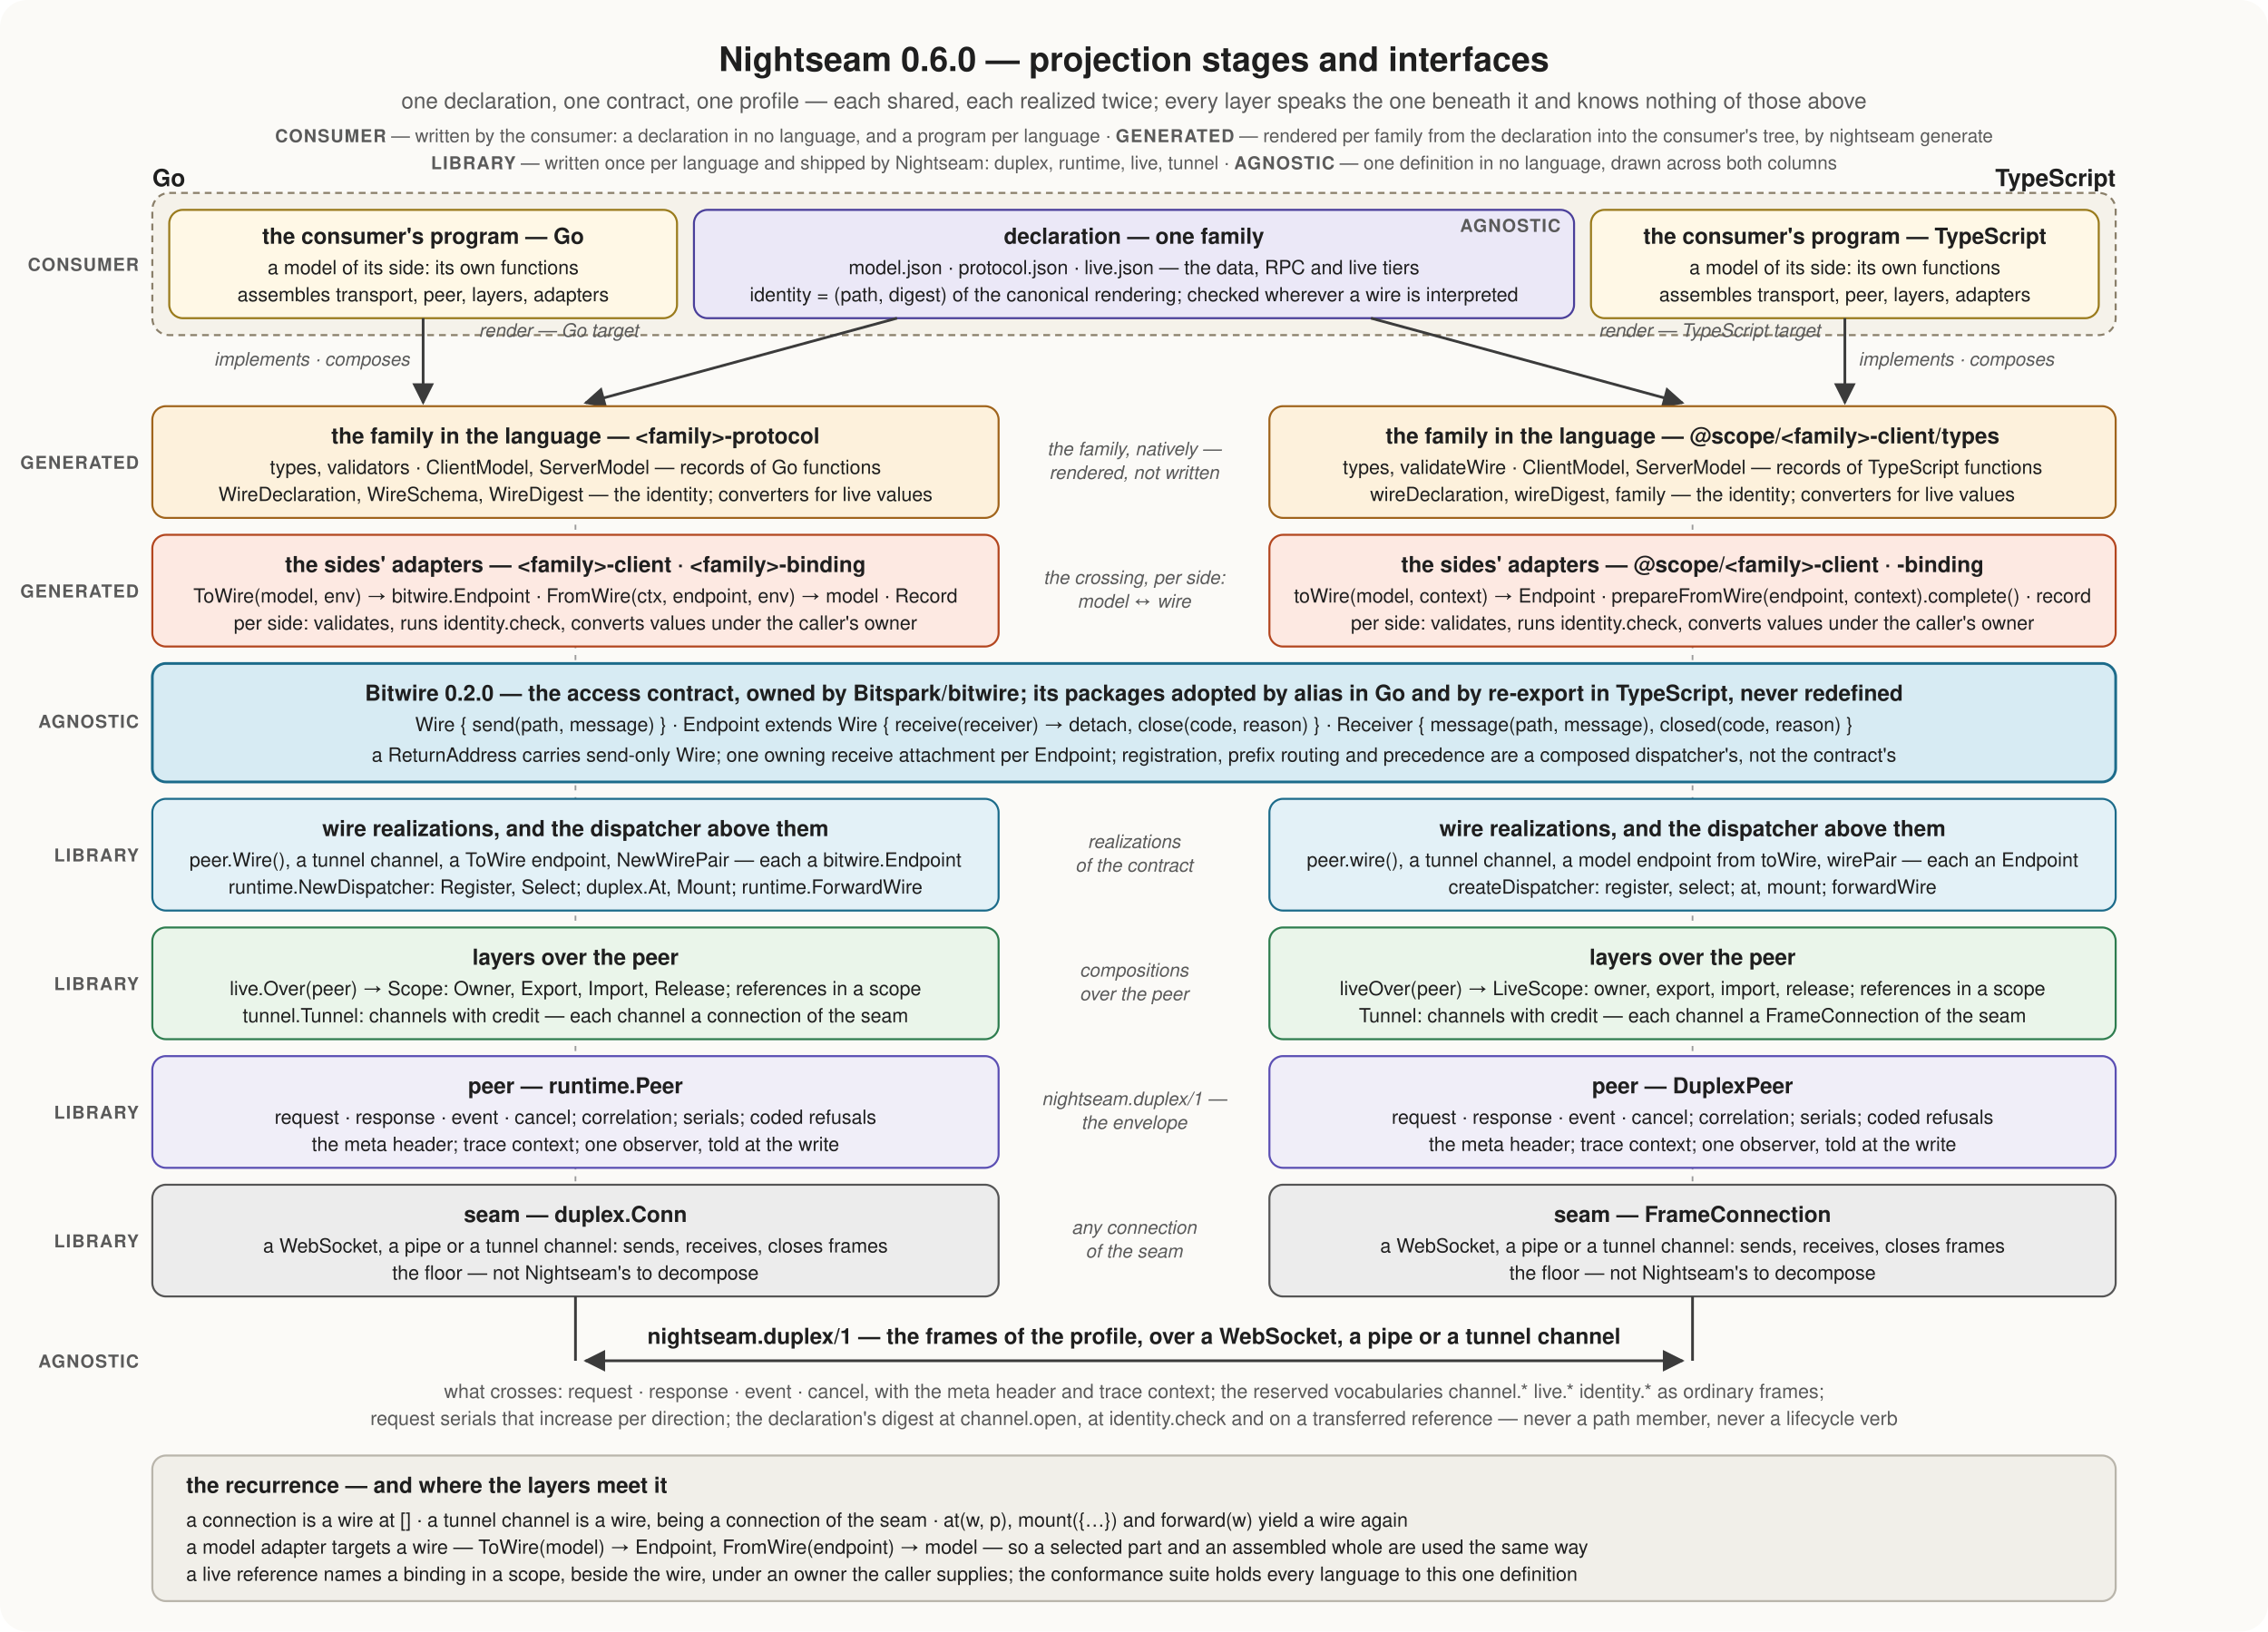
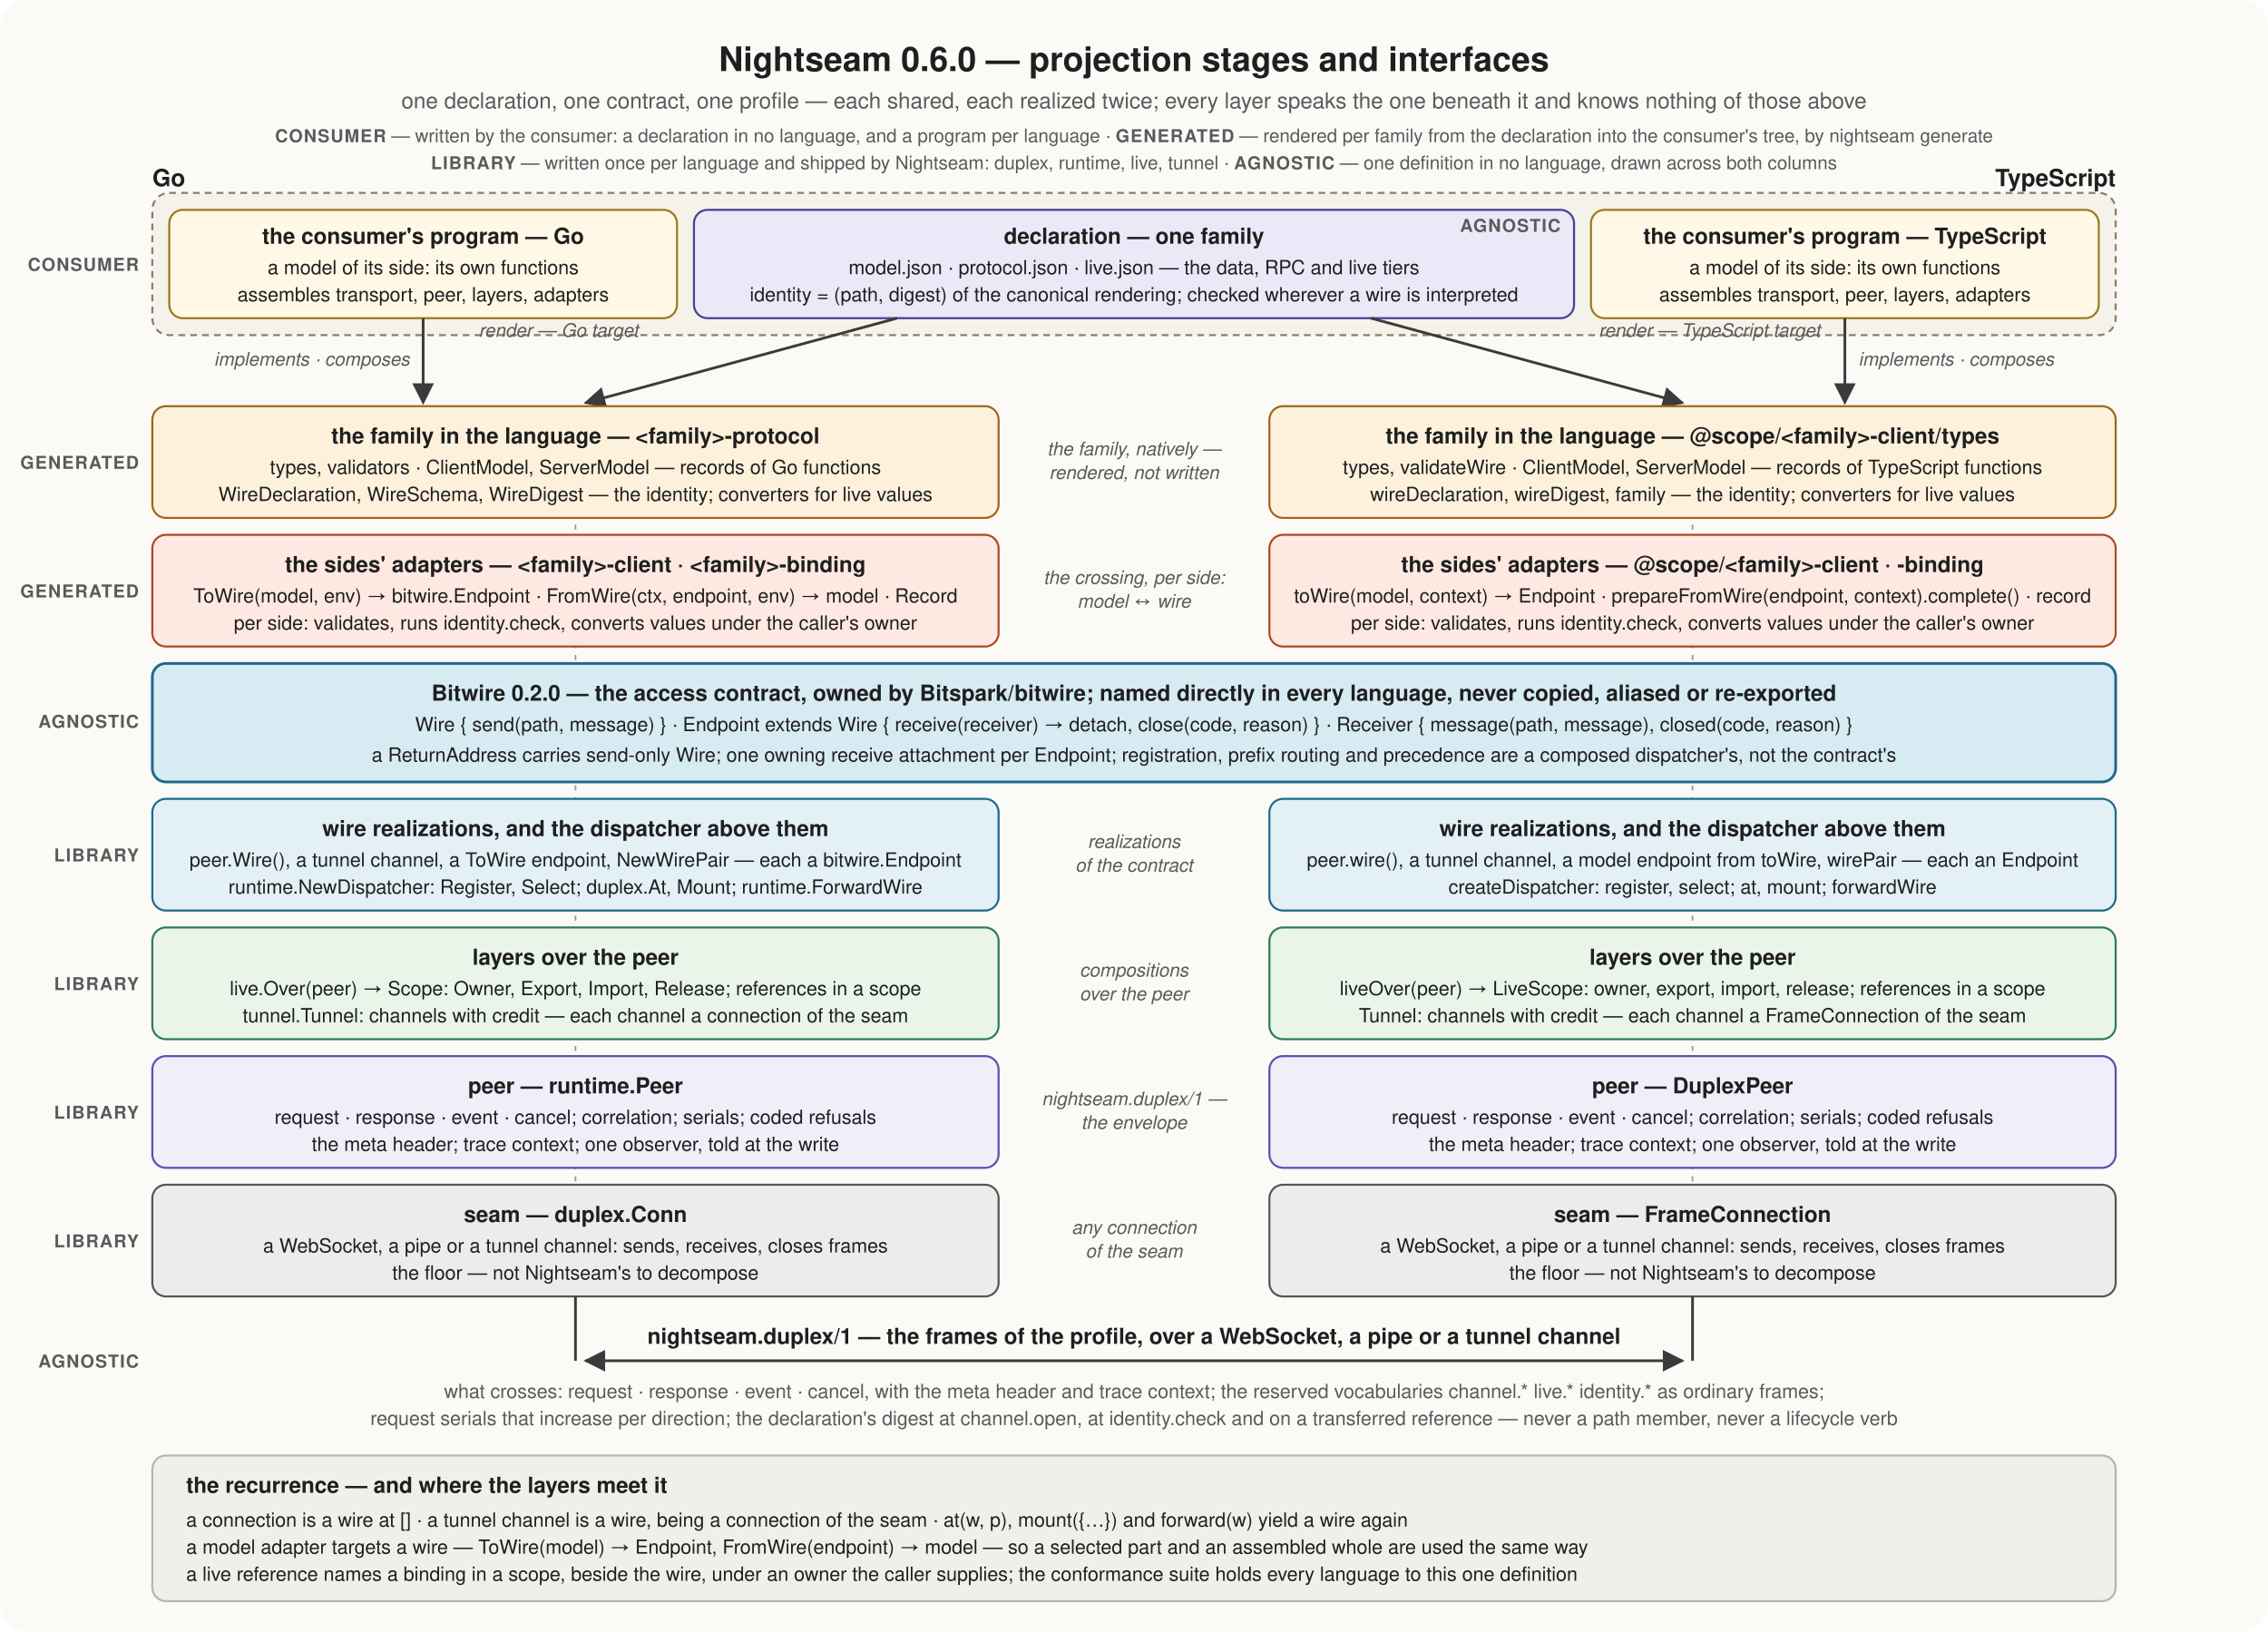
<svg xmlns="http://www.w3.org/2000/svg" viewBox="0 0 1340 964" width="1340" height="964" role="img" aria-labelledby="title desc" font-family="ui-sans-serif, system-ui, 'Segoe UI', Helvetica, Arial, sans-serif">
  <defs>
    <marker id="arrow" viewBox="0 0 10 10" refX="9" refY="5" markerWidth="8" markerHeight="8" orient="auto-start-reverse">
      <path d="M 0 0 L 10 5 L 0 10 z" fill="#3b3b3b" />
    </marker>
    <style>
      .paper { fill: #fbfaf7; }
      .t { fill: #1f1f1f; }
      .muted { fill: #5a5a5a; }
      .h1 { font-size: 20px; font-weight: 700; }
      .h2 { font-size: 13px; }
      .leg { font-size: 11px; }
      .col { font-size: 14px; font-weight: 700; }
      .l1 { font-size: 13px; font-weight: 700; }
      .l2 { font-size: 11.5px; }
      .mid { font-size: 11px; font-style: italic; }
      .tag { font-size: 10.5px; font-weight: 700; letter-spacing: 0.06em; font-style: normal; }
      .box { stroke-width: 1.2; }
      .consumer { fill: #f5f2ea; stroke: #8a7f6a; stroke-dasharray: 4 3; }
      .program { fill: #fff8e6; stroke: #9a7b1c; }
      .decl { fill: #ebe8f7; stroke: #4a3f9a; }
      .family { fill: #fdf1dc; stroke: #a0641c; }
      .adapt { fill: #fde9e2; stroke: #b3461f; }
      .contract { fill: #d7ebf3; stroke: #1c6b8a; stroke-width: 1.6; }
      .wire { fill: #e3f1f7; stroke: #1c6b8a; }
      .layer{ fill: #eaf5ea; stroke: #2e7d4f; }
      .peer { fill: #f0eef8; stroke: #5b4fb3; }
      .seam { fill: #ececec; stroke: #555; }
      .strip{ fill: #f1efe9; stroke: #b9b5ab; }
      .line { stroke: #3b3b3b; stroke-width: 1.6; fill: none; }
      .spine{ stroke: #9a9a9a; stroke-width: 1; stroke-dasharray: 3 4; }
    </style>
  </defs>
  <rect class="paper" x="0" y="0" width="1340" height="964" rx="16" />
  <text class="h1 t" x="670" y="42" text-anchor="middle">Nightseam 0.6.0 — projection stages and interfaces</text>
  <text class="h2 muted" x="670" y="64" text-anchor="middle">one declaration, one contract, one profile — each shared, each realized twice; every layer speaks the one beneath it and knows nothing of those above</text>
  <text class="leg muted" x="670" y="84" text-anchor="middle">
    <tspan class="tag">CONSUMER</tspan> — written by the consumer: a declaration in no language, and a program per language · <tspan class="tag">GENERATED</tspan> — rendered per family from the declaration into the consumer's tree, by nightseam generate</text>
  <text class="leg muted" x="670" y="100" text-anchor="middle">
    <tspan class="tag">LIBRARY</tspan> — written once per language and shipped by Nightseam: duplex, runtime, live, tunnel · <tspan class="tag">AGNOSTIC</tspan> — one definition in no language, drawn across both columns</text>
  <text class="col t" x="90" y="110">Go</text>
  <text class="col t" x="1250" y="110" text-anchor="end">TypeScript</text>
  <text class="tag muted" x="82" y="160" text-anchor="end">CONSUMER</text>
  <rect class="box consumer" x="90" y="114" width="1160" height="84" rx="10" />
  <rect class="box program" x="100" y="124" width="300" height="64" rx="8" />
  <text class="l1 t" x="250" y="144" text-anchor="middle">the consumer's program — Go</text>
  <text class="l2 t" x="250" y="162" text-anchor="middle">a model of its side: its own functions</text>
  <text class="l2 t" x="250" y="178" text-anchor="middle">assembles transport, peer, layers, adapters</text>
  <rect class="box decl" x="410" y="124" width="520" height="64" rx="8" />
  <text class="tag muted" x="922" y="137" text-anchor="end">AGNOSTIC</text>
  <text class="l1 t" x="670" y="144" text-anchor="middle">declaration — one family</text>
  <text class="l2 t" x="670" y="162" text-anchor="middle">model.json · protocol.json · live.json — the data, RPC and live tiers</text>
  <text class="l2 t" x="670" y="178" text-anchor="middle">identity = (path, digest) of the canonical rendering; checked wherever a wire is interpreted</text>
  <rect class="box program" x="940" y="124" width="300" height="64" rx="8" />
  <text class="l1 t" x="1090" y="144" text-anchor="middle">the consumer's program — TypeScript</text>
  <text class="l2 t" x="1090" y="162" text-anchor="middle">a model of its side: its own functions</text>
  <text class="l2 t" x="1090" y="178" text-anchor="middle">assembles transport, peer, layers, adapters</text>
  <line class="line" x1="530" y1="188" x2="346" y2="238" marker-end="url(#arrow)" />
  <line class="line" x1="810" y1="188" x2="994" y2="238" marker-end="url(#arrow)" />
  <text class="mid muted" x="330" y="199" text-anchor="middle">render — Go target</text>
  <text class="mid muted" x="1010" y="199" text-anchor="middle">render — TypeScript target</text>
  <line class="line" x1="250" y1="188" x2="250" y2="238" marker-end="url(#arrow)" />
  <line class="line" x1="1090" y1="188" x2="1090" y2="238" marker-end="url(#arrow)" />
  <text class="mid muted" x="242" y="216" text-anchor="end">implements · composes</text>
  <text class="mid muted" x="1098" y="216">implements · composes</text>
  <line class="spine" x1="340" y1="240" x2="340" y2="766" />
  <line class="spine" x1="1000" y1="240" x2="1000" y2="766" />
  <rect class="box family" x="90" y="240" width="500" height="66" rx="8" />
  <text class="l1 t" x="340" y="262" text-anchor="middle">the family in the language — &lt;family&gt;-protocol</text>
  <text class="l2 t" x="340" y="280" text-anchor="middle">types, validators · ClientModel, ServerModel — records of Go functions</text>
  <text class="l2 t" x="340" y="296" text-anchor="middle">WireDeclaration, WireSchema, WireDigest — the identity; converters for live values</text>
  <rect class="box adapt" x="90" y="316" width="500" height="66" rx="8" />
  <text class="l1 t" x="340" y="338" text-anchor="middle">the sides' adapters — &lt;family&gt;-client · &lt;family&gt;-binding</text>
  <text class="l2 t" x="340" y="356" text-anchor="middle">ToWire(model, env) → bitwire.Endpoint · FromWire(ctx, endpoint, env) → model · Record</text>
  <text class="l2 t" x="340" y="372" text-anchor="middle">per side: validates, runs identity.check, converts values under the caller's owner</text>
  <rect class="box family" x="750" y="240" width="500" height="66" rx="8" />
  <text class="l1 t" x="1000" y="262" text-anchor="middle">the family in the language — @scope/&lt;family&gt;-client/types</text>
  <text class="l2 t" x="1000" y="280" text-anchor="middle">types, validateWire · ClientModel, ServerModel — records of TypeScript functions</text>
  <text class="l2 t" x="1000" y="296" text-anchor="middle">wireDeclaration, wireDigest, family — the identity; converters for live values</text>
  <rect class="box adapt" x="750" y="316" width="500" height="66" rx="8" />
  <text class="l1 t" x="1000" y="338" text-anchor="middle">the sides' adapters — @scope/&lt;family&gt;-client · -binding</text>
  <text class="l2 t" x="1000" y="356" text-anchor="middle">toWire(model, context) → Endpoint · prepareFromWire(endpoint, context).complete() · record</text>
  <text class="l2 t" x="1000" y="372" text-anchor="middle">per side: validates, runs identity.check, converts values under the caller's owner</text>
  <text class="tag muted" x="82" y="430" text-anchor="end">AGNOSTIC</text>
  <rect class="box contract" x="90" y="392" width="1160" height="70" rx="8" />
-   <text class="l1 t" x="670" y="414" text-anchor="middle">Bitwire 0.2.0 — the access contract, owned by Bitspark/bitwire; its packages adopted by alias in Go and by re-export in TypeScript, never redefined</text>
+   <text class="l1 t" x="670" y="414" text-anchor="middle">Bitwire 0.2.0 — the access contract, owned by Bitspark/bitwire; named directly in every language, never copied, aliased or re-exported</text>
  <text class="l2 t" x="670" y="432" text-anchor="middle">Wire { send(path, message) } · Endpoint extends Wire { receive(receiver) → detach, close(code, reason) } · Receiver { message(path, message), closed(code, reason) }</text>
  <text class="l2 t" x="670" y="450" text-anchor="middle">a ReturnAddress carries send-only Wire; one owning receive attachment per Endpoint; registration, prefix routing and precedence are a composed dispatcher's, not the contract's</text>
  <rect class="box wire" x="90" y="472" width="500" height="66" rx="8" />
  <text class="l1 t" x="340" y="494" text-anchor="middle">wire realizations, and the dispatcher above them</text>
  <text class="l2 t" x="340" y="512" text-anchor="middle">peer.Wire(), a tunnel channel, a ToWire endpoint, NewWirePair — each a bitwire.Endpoint</text>
  <text class="l2 t" x="340" y="528" text-anchor="middle">runtime.NewDispatcher: Register, Select; duplex.At, Mount; runtime.ForwardWire</text>
  <rect class="box layer" x="90" y="548" width="500" height="66" rx="8" />
  <text class="l1 t" x="340" y="570" text-anchor="middle">layers over the peer</text>
  <text class="l2 t" x="340" y="588" text-anchor="middle">live.Over(peer) → Scope: Owner, Export, Import, Release; references in a scope</text>
  <text class="l2 t" x="340" y="604" text-anchor="middle">tunnel.Tunnel: channels with credit — each channel a connection of the seam</text>
  <rect class="box peer" x="90" y="624" width="500" height="66" rx="8" />
  <text class="l1 t" x="340" y="646" text-anchor="middle">peer — runtime.Peer</text>
  <text class="l2 t" x="340" y="664" text-anchor="middle">request · response · event · cancel; correlation; serials; coded refusals</text>
  <text class="l2 t" x="340" y="680" text-anchor="middle">the meta header; trace context; one observer, told at the write</text>
  <rect class="box seam" x="90" y="700" width="500" height="66" rx="8" />
  <text class="l1 t" x="340" y="722" text-anchor="middle">seam — duplex.Conn</text>
  <text class="l2 t" x="340" y="740" text-anchor="middle">a WebSocket, a pipe or a tunnel channel: sends, receives, closes frames</text>
  <text class="l2 t" x="340" y="756" text-anchor="middle">the floor — not Nightseam's to decompose</text>
  <rect class="box wire" x="750" y="472" width="500" height="66" rx="8" />
  <text class="l1 t" x="1000" y="494" text-anchor="middle">wire realizations, and the dispatcher above them</text>
  <text class="l2 t" x="1000" y="512" text-anchor="middle">peer.wire(), a tunnel channel, a model endpoint from toWire, wirePair — each an Endpoint</text>
  <text class="l2 t" x="1000" y="528" text-anchor="middle">createDispatcher: register, select; at, mount; forwardWire</text>
  <rect class="box layer" x="750" y="548" width="500" height="66" rx="8" />
  <text class="l1 t" x="1000" y="570" text-anchor="middle">layers over the peer</text>
  <text class="l2 t" x="1000" y="588" text-anchor="middle">liveOver(peer) → LiveScope: owner, export, import, release; references in a scope</text>
  <text class="l2 t" x="1000" y="604" text-anchor="middle">Tunnel: channels with credit — each channel a FrameConnection of the seam</text>
  <rect class="box peer" x="750" y="624" width="500" height="66" rx="8" />
  <text class="l1 t" x="1000" y="646" text-anchor="middle">peer — DuplexPeer</text>
  <text class="l2 t" x="1000" y="664" text-anchor="middle">request · response · event · cancel; correlation; serials; coded refusals</text>
  <text class="l2 t" x="1000" y="680" text-anchor="middle">the meta header; trace context; one observer, told at the write</text>
  <rect class="box seam" x="750" y="700" width="500" height="66" rx="8" />
  <text class="l1 t" x="1000" y="722" text-anchor="middle">seam — FrameConnection</text>
  <text class="l2 t" x="1000" y="740" text-anchor="middle">a WebSocket, a pipe or a tunnel channel: sends, receives, closes frames</text>
  <text class="l2 t" x="1000" y="756" text-anchor="middle">the floor — not Nightseam's to decompose</text>
  <text class="tag muted" x="82" y="277" text-anchor="end">GENERATED</text>
  <text class="tag muted" x="82" y="353" text-anchor="end">GENERATED</text>
  <text class="tag muted" x="82" y="509" text-anchor="end">LIBRARY</text>
  <text class="tag muted" x="82" y="585" text-anchor="end">LIBRARY</text>
  <text class="tag muted" x="82" y="661" text-anchor="end">LIBRARY</text>
  <text class="tag muted" x="82" y="737" text-anchor="end">LIBRARY</text>
  <text class="mid muted" x="670" y="269" text-anchor="middle">the family, natively —</text>
  <text class="mid muted" x="670" y="283" text-anchor="middle">rendered, not written</text>
  <text class="mid muted" x="670" y="345" text-anchor="middle">the crossing, per side:</text>
  <text class="mid muted" x="670" y="359" text-anchor="middle">model ↔ wire</text>
  <text class="mid muted" x="670" y="501" text-anchor="middle">realizations</text>
  <text class="mid muted" x="670" y="515" text-anchor="middle">of the contract</text>
  <text class="mid muted" x="670" y="577" text-anchor="middle">compositions</text>
  <text class="mid muted" x="670" y="591" text-anchor="middle">over the peer</text>
  <text class="mid muted" x="670" y="653" text-anchor="middle">nightseam.duplex/1 —</text>
  <text class="mid muted" x="670" y="667" text-anchor="middle">the envelope</text>
  <text class="mid muted" x="670" y="729" text-anchor="middle">any connection</text>
  <text class="mid muted" x="670" y="743" text-anchor="middle">of the seam</text>
  <line class="line" x1="340" y1="766" x2="340" y2="804" />
  <line class="line" x1="1000" y1="766" x2="1000" y2="804" />
  <line class="line" x1="346" y1="804" x2="994" y2="804" marker-start="url(#arrow)" marker-end="url(#arrow)" />
  <text class="tag muted" x="82" y="808" text-anchor="end">AGNOSTIC</text>
  <text class="l1 t" x="670" y="794" text-anchor="middle">nightseam.duplex/1 — the frames of the profile, over a WebSocket, a pipe or a tunnel channel</text>
  <text class="l2 muted" x="670" y="826" text-anchor="middle">what crosses: request · response · event · cancel, with the meta header and trace context; the reserved vocabularies channel.* live.* identity.* as ordinary frames;</text>
  <text class="l2 muted" x="670" y="842" text-anchor="middle">request serials that increase per direction; the declaration's digest at channel.open, at identity.check and on a transferred reference — never a path member, never a lifecycle verb</text>
  <rect class="box strip" x="90" y="860" width="1160" height="86" rx="8" />
  <text class="l1 t" x="110" y="882">the recurrence — and where the layers meet it</text>
  <text class="l2 t" x="110" y="902">a connection is a wire at [] · a tunnel channel is a wire, being a connection of the seam · at(w, p), mount({…}) and forward(w) yield a wire again</text>
  <text class="l2 t" x="110" y="918">a model adapter targets a wire — ToWire(model) → Endpoint, FromWire(endpoint) → model — so a selected part and an assembled whole are used the same way</text>
  <text class="l2 t" x="110" y="934">a live reference names a binding in a scope, beside the wire, under an owner the caller supplies; the conformance suite holds every language to this one definition</text>
</svg>
